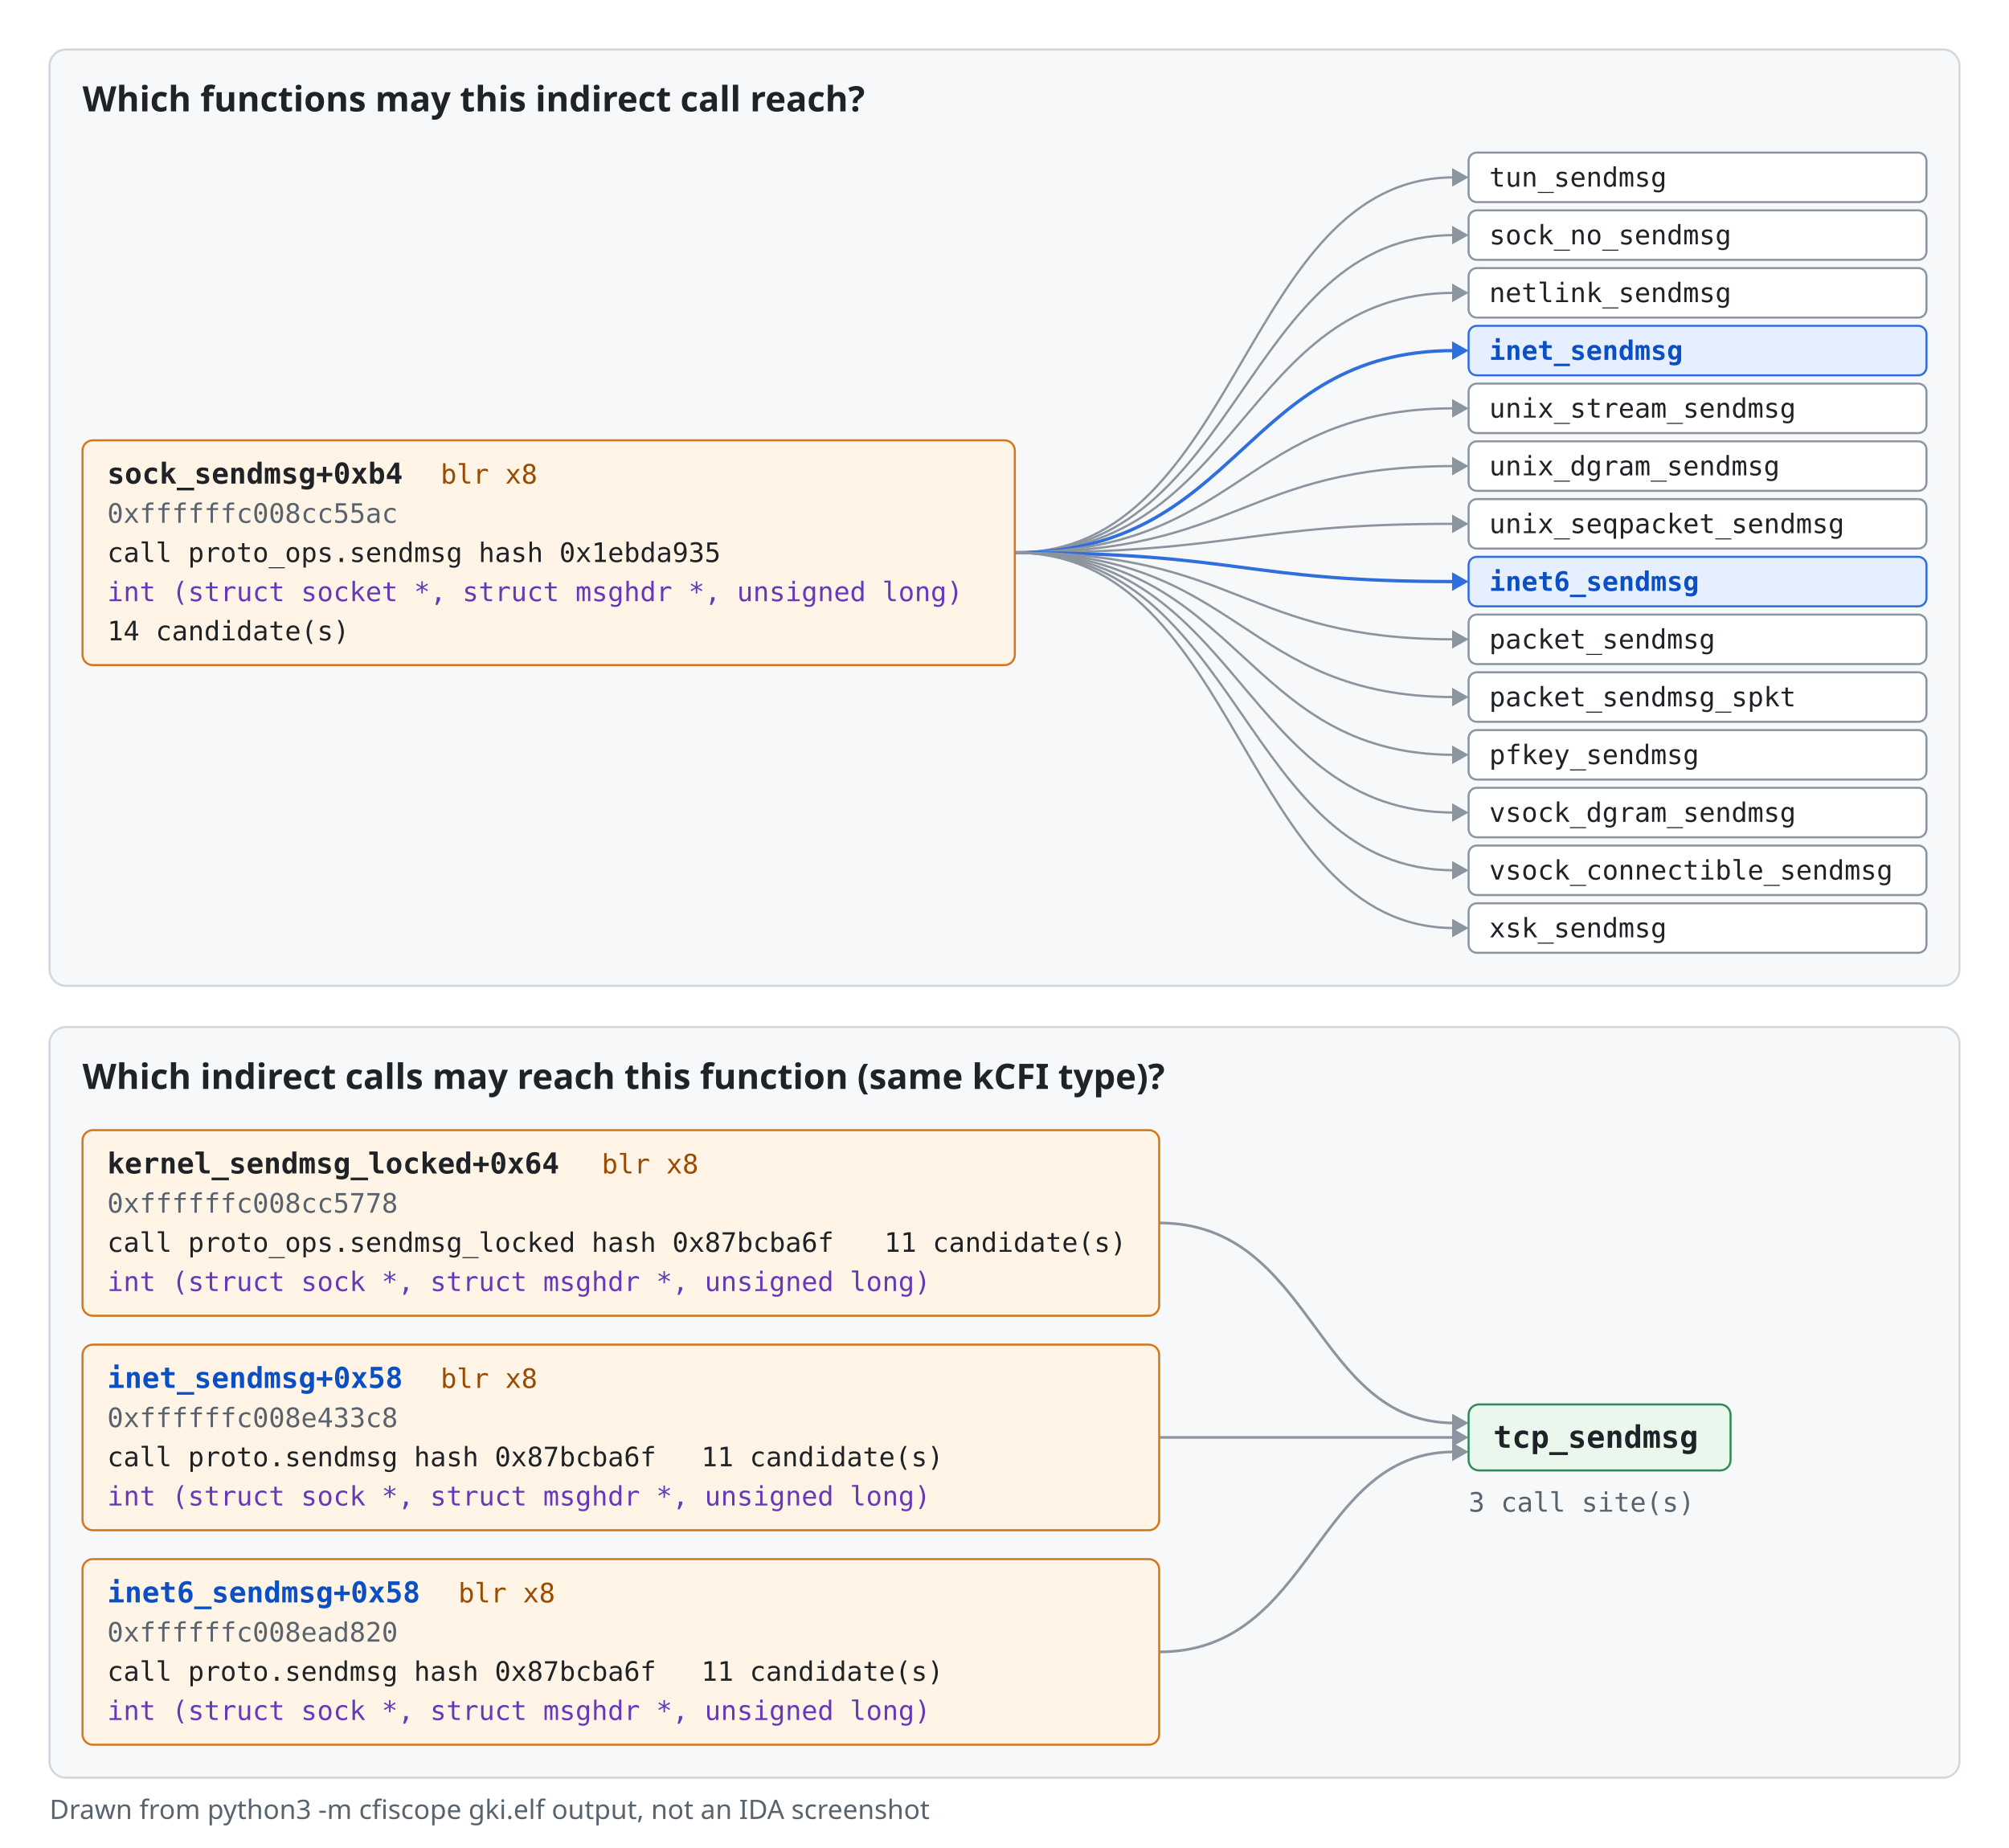
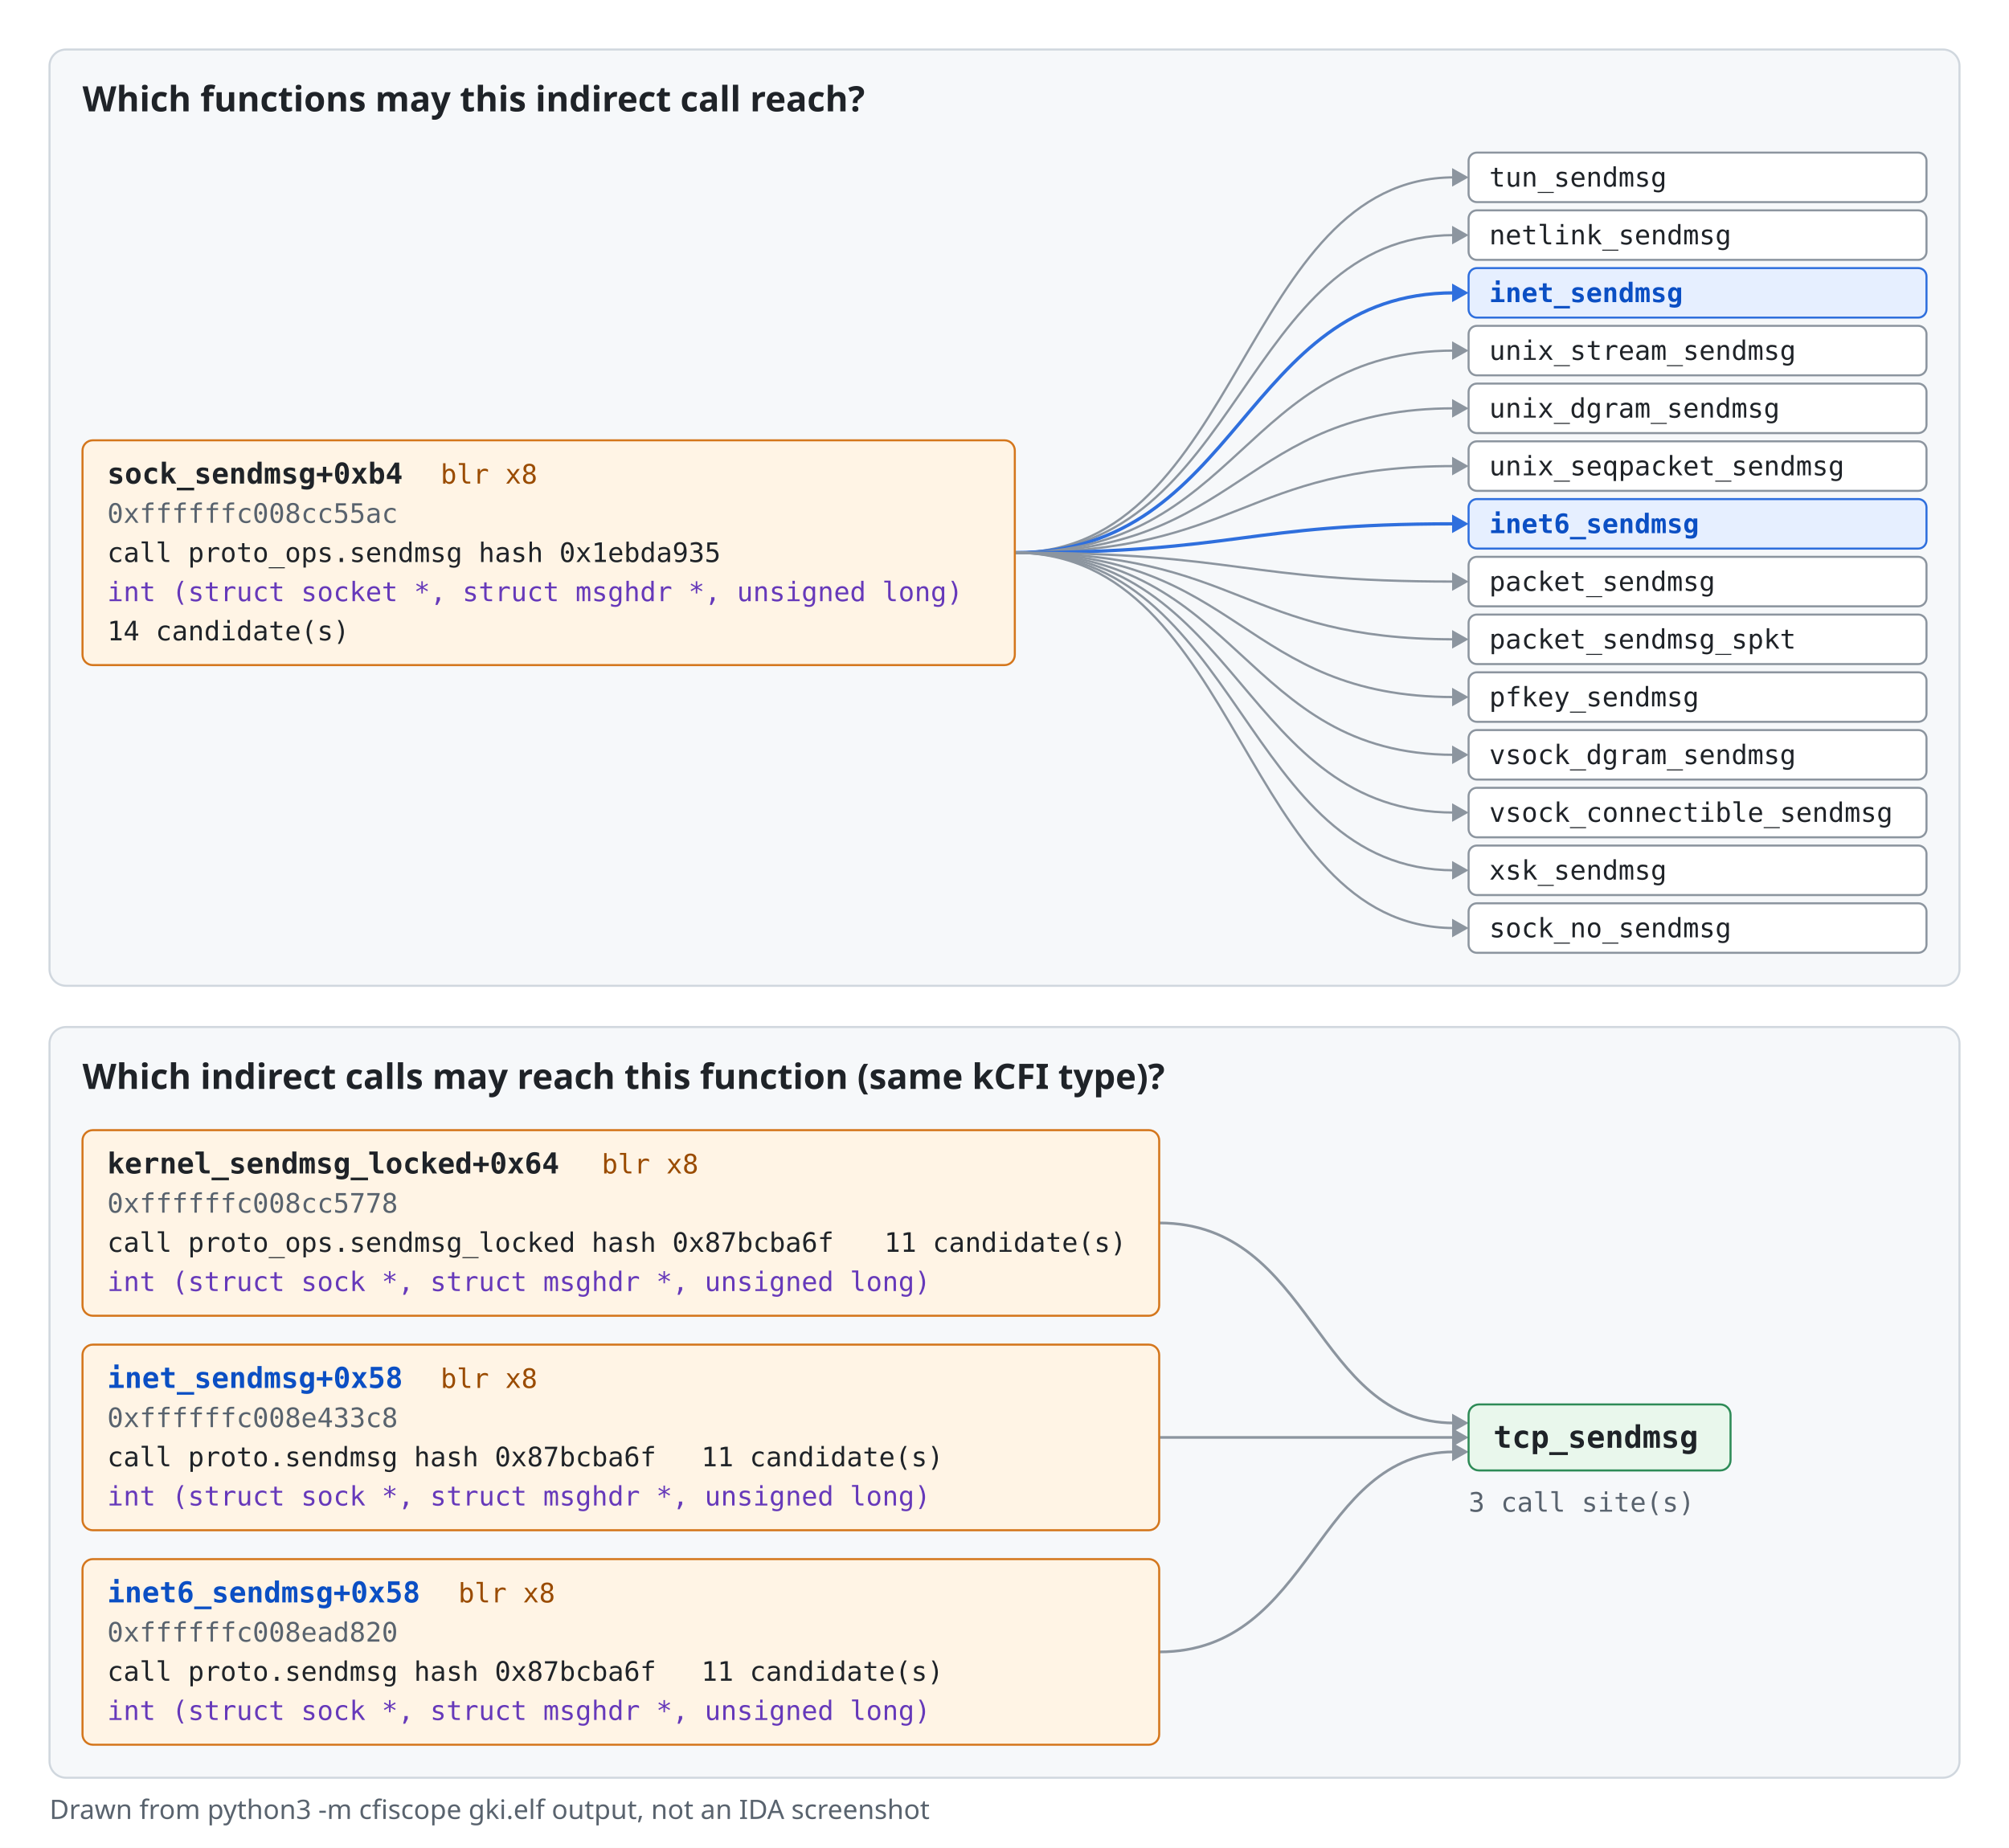
<svg xmlns="http://www.w3.org/2000/svg" width="974" height="896" viewBox="0 0 974 896" font-family="monospace" font-size="13">
  <rect x="0" y="0" width="974" height="896" fill="#ffffff" />
  <g id="targets">
    <rect x="24" y="24" width="926" height="454" rx="8" fill="#f6f8fa" stroke="#d0d7de" />
    <text class="heading" x="40" y="54" font-size="17" fill="#1f2328" font-weight="bold" font-family="sans-serif">Which functions may this indirect call reach?</text>
    <g class="edge">
      <path d="M492 268 C602 268 602 86 705 86" fill="none" stroke="#8c959f" stroke-width="1.1" />
      <polygon points="704,81.5 712,86 704,90.5" fill="#8c959f" />
    </g>
    <g class="edge">
      <path d="M492 268 C602 268 602 114 705 114" fill="none" stroke="#8c959f" stroke-width="1.1" />
      <polygon points="704,109.5 712,114 704,118.5" fill="#8c959f" />
    </g>
    <g class="edge">
-       <path d="M492 268 C602 268 602 142 705 142" fill="none" stroke="#8c959f" stroke-width="1.1" />
-       <polygon points="704,137.5 712,142 704,146.5" fill="#8c959f" />
+       <path d="M492 268 C602 268 602 142 705 142" fill="none" stroke="#2f6fdd" stroke-width="1.6" />
+       <polygon points="704,137.5 712,142 704,146.5" fill="#2f6fdd" />
    </g>
    <g class="edge">
-       <path d="M492 268 C602 268 602 170 705 170" fill="none" stroke="#2f6fdd" stroke-width="1.6" />
-       <polygon points="704,165.5 712,170 704,174.5" fill="#2f6fdd" />
+       <path d="M492 268 C602 268 602 170 705 170" fill="none" stroke="#8c959f" stroke-width="1.1" />
+       <polygon points="704,165.5 712,170 704,174.5" fill="#8c959f" />
    </g>
    <g class="edge">
      <path d="M492 268 C602 268 602 198 705 198" fill="none" stroke="#8c959f" stroke-width="1.1" />
      <polygon points="704,193.5 712,198 704,202.5" fill="#8c959f" />
    </g>
    <g class="edge">
      <path d="M492 268 C602 268 602 226 705 226" fill="none" stroke="#8c959f" stroke-width="1.1" />
      <polygon points="704,221.5 712,226 704,230.5" fill="#8c959f" />
    </g>
    <g class="edge">
-       <path d="M492 268 C602 268 602 254 705 254" fill="none" stroke="#8c959f" stroke-width="1.1" />
-       <polygon points="704,249.5 712,254 704,258.5" fill="#8c959f" />
+       <path d="M492 268 C602 268 602 254 705 254" fill="none" stroke="#2f6fdd" stroke-width="1.6" />
+       <polygon points="704,249.5 712,254 704,258.5" fill="#2f6fdd" />
    </g>
    <g class="edge">
-       <path d="M492 268 C602 268 602 282 705 282" fill="none" stroke="#2f6fdd" stroke-width="1.6" />
-       <polygon points="704,277.5 712,282 704,286.5" fill="#2f6fdd" />
+       <path d="M492 268 C602 268 602 282 705 282" fill="none" stroke="#8c959f" stroke-width="1.1" />
+       <polygon points="704,277.5 712,282 704,286.5" fill="#8c959f" />
    </g>
    <g class="edge">
      <path d="M492 268 C602 268 602 310 705 310" fill="none" stroke="#8c959f" stroke-width="1.1" />
      <polygon points="704,305.5 712,310 704,314.5" fill="#8c959f" />
    </g>
    <g class="edge">
      <path d="M492 268 C602 268 602 338 705 338" fill="none" stroke="#8c959f" stroke-width="1.1" />
      <polygon points="704,333.5 712,338 704,342.5" fill="#8c959f" />
    </g>
    <g class="edge">
      <path d="M492 268 C602 268 602 366 705 366" fill="none" stroke="#8c959f" stroke-width="1.1" />
      <polygon points="704,361.5 712,366 704,370.5" fill="#8c959f" />
    </g>
    <g class="edge">
      <path d="M492 268 C602 268 602 394 705 394" fill="none" stroke="#8c959f" stroke-width="1.1" />
      <polygon points="704,389.5 712,394 704,398.5" fill="#8c959f" />
    </g>
    <g class="edge">
      <path d="M492 268 C602 268 602 422 705 422" fill="none" stroke="#8c959f" stroke-width="1.1" />
      <polygon points="704,417.5 712,422 704,426.5" fill="#8c959f" />
    </g>
    <g class="edge">
      <path d="M492 268 C602 268 602 450 705 450" fill="none" stroke="#8c959f" stroke-width="1.1" />
      <polygon points="704,445.5 712,450 704,454.5" fill="#8c959f" />
    </g>
    <g class="site">
      <rect x="40" y="213.5" width="452" height="109" rx="5" fill="#fff4e5" stroke="#d4761c" />
      <text class="in" x="52" y="234.5" font-size="14" fill="#1f2328" font-weight="bold">sock_sendmsg+0xb4</text>
      <text class="insn" x="213.6" y="234.5" font-size="13" fill="#9a4b00">blr x8</text>
      <text class="call" x="52" y="253.5" font-size="13" fill="#59636e">0xffffffc008cc55ac</text>
      <text class="hash" x="52" y="272.5" font-size="13" fill="#1f2328">call proto_ops.sendmsg hash 0x1ebda935</text>
      <text class="type" x="52" y="291.5" font-size="13" fill="#6639ba">int (struct socket *, struct msghdr *, unsigned long)</text>
      <text class="count" x="52" y="310.5" font-size="13" fill="#1f2328">14 candidate(s)</text>
    </g>
    <g class="candidate">
      <rect x="712" y="74" width="222" height="24" rx="4" fill="#ffffff" stroke="#8c959f" />
      <text class="name" x="722" y="90.5" font-size="13" fill="#1f2328">tun_sendmsg</text>
    </g>
    <g class="candidate">
      <rect x="712" y="102" width="222" height="24" rx="4" fill="#ffffff" stroke="#8c959f" />
-       <text class="name" x="722" y="118.5" font-size="13" fill="#1f2328">sock_no_sendmsg</text>
+       <text class="name" x="722" y="118.5" font-size="13" fill="#1f2328">netlink_sendmsg</text>
+     </g>
+     <g class="candidate also-caller">
+       <rect x="712" y="130" width="222" height="24" rx="4" fill="#e6efff" stroke="#2f6fdd" />
+       <text class="name" x="722" y="146.5" font-size="13" fill="#0b4fc4" font-weight="bold">inet_sendmsg</text>
    </g>
    <g class="candidate">
-       <rect x="712" y="130" width="222" height="24" rx="4" fill="#ffffff" stroke="#8c959f" />
-       <text class="name" x="722" y="146.5" font-size="13" fill="#1f2328">netlink_sendmsg</text>
-     </g>
-     <g class="candidate also-caller">
-       <rect x="712" y="158" width="222" height="24" rx="4" fill="#e6efff" stroke="#2f6fdd" />
-       <text class="name" x="722" y="174.5" font-size="13" fill="#0b4fc4" font-weight="bold">inet_sendmsg</text>
+       <rect x="712" y="158" width="222" height="24" rx="4" fill="#ffffff" stroke="#8c959f" />
+       <text class="name" x="722" y="174.5" font-size="13" fill="#1f2328">unix_stream_sendmsg</text>
    </g>
    <g class="candidate">
      <rect x="712" y="186" width="222" height="24" rx="4" fill="#ffffff" stroke="#8c959f" />
-       <text class="name" x="722" y="202.5" font-size="13" fill="#1f2328">unix_stream_sendmsg</text>
+       <text class="name" x="722" y="202.5" font-size="13" fill="#1f2328">unix_dgram_sendmsg</text>
    </g>
    <g class="candidate">
      <rect x="712" y="214" width="222" height="24" rx="4" fill="#ffffff" stroke="#8c959f" />
-       <text class="name" x="722" y="230.5" font-size="13" fill="#1f2328">unix_dgram_sendmsg</text>
+       <text class="name" x="722" y="230.5" font-size="13" fill="#1f2328">unix_seqpacket_sendmsg</text>
+     </g>
+     <g class="candidate also-caller">
+       <rect x="712" y="242" width="222" height="24" rx="4" fill="#e6efff" stroke="#2f6fdd" />
+       <text class="name" x="722" y="258.5" font-size="13" fill="#0b4fc4" font-weight="bold">inet6_sendmsg</text>
    </g>
    <g class="candidate">
-       <rect x="712" y="242" width="222" height="24" rx="4" fill="#ffffff" stroke="#8c959f" />
-       <text class="name" x="722" y="258.5" font-size="13" fill="#1f2328">unix_seqpacket_sendmsg</text>
-     </g>
-     <g class="candidate also-caller">
-       <rect x="712" y="270" width="222" height="24" rx="4" fill="#e6efff" stroke="#2f6fdd" />
-       <text class="name" x="722" y="286.5" font-size="13" fill="#0b4fc4" font-weight="bold">inet6_sendmsg</text>
+       <rect x="712" y="270" width="222" height="24" rx="4" fill="#ffffff" stroke="#8c959f" />
+       <text class="name" x="722" y="286.5" font-size="13" fill="#1f2328">packet_sendmsg</text>
    </g>
    <g class="candidate">
      <rect x="712" y="298" width="222" height="24" rx="4" fill="#ffffff" stroke="#8c959f" />
-       <text class="name" x="722" y="314.5" font-size="13" fill="#1f2328">packet_sendmsg</text>
+       <text class="name" x="722" y="314.5" font-size="13" fill="#1f2328">packet_sendmsg_spkt</text>
    </g>
    <g class="candidate">
      <rect x="712" y="326" width="222" height="24" rx="4" fill="#ffffff" stroke="#8c959f" />
-       <text class="name" x="722" y="342.5" font-size="13" fill="#1f2328">packet_sendmsg_spkt</text>
+       <text class="name" x="722" y="342.5" font-size="13" fill="#1f2328">pfkey_sendmsg</text>
    </g>
    <g class="candidate">
      <rect x="712" y="354" width="222" height="24" rx="4" fill="#ffffff" stroke="#8c959f" />
-       <text class="name" x="722" y="370.5" font-size="13" fill="#1f2328">pfkey_sendmsg</text>
+       <text class="name" x="722" y="370.5" font-size="13" fill="#1f2328">vsock_dgram_sendmsg</text>
    </g>
    <g class="candidate">
      <rect x="712" y="382" width="222" height="24" rx="4" fill="#ffffff" stroke="#8c959f" />
-       <text class="name" x="722" y="398.5" font-size="13" fill="#1f2328">vsock_dgram_sendmsg</text>
+       <text class="name" x="722" y="398.5" font-size="13" fill="#1f2328">vsock_connectible_sendmsg</text>
    </g>
    <g class="candidate">
      <rect x="712" y="410" width="222" height="24" rx="4" fill="#ffffff" stroke="#8c959f" />
-       <text class="name" x="722" y="426.5" font-size="13" fill="#1f2328">vsock_connectible_sendmsg</text>
+       <text class="name" x="722" y="426.5" font-size="13" fill="#1f2328">xsk_sendmsg</text>
    </g>
    <g class="candidate">
      <rect x="712" y="438" width="222" height="24" rx="4" fill="#ffffff" stroke="#8c959f" />
-       <text class="name" x="722" y="454.5" font-size="13" fill="#1f2328">xsk_sendmsg</text>
+       <text class="name" x="722" y="454.5" font-size="13" fill="#1f2328">sock_no_sendmsg</text>
    </g>
  </g>
  <g id="callers">
    <rect x="24" y="498" width="926" height="364" rx="8" fill="#f6f8fa" stroke="#d0d7de" />
    <text class="heading" x="40" y="528" font-size="17" fill="#1f2328" font-weight="bold" font-family="sans-serif">Which indirect calls may reach this function (same kCFI type)?</text>
    <g class="edge">
      <path d="M562 593 C637 593 637 690 705 690" fill="none" stroke="#8c959f" stroke-width="1.3" />
      <polygon points="704,685.5 712,690 704,694.5" fill="#8c959f" />
    </g>
    <g class="edge">
      <path d="M562 697 C637 697 637 697 705 697" fill="none" stroke="#8c959f" stroke-width="1.3" />
      <polygon points="704,692.5 712,697 704,701.5" fill="#8c959f" />
    </g>
    <g class="edge">
      <path d="M562 801 C637 801 637 704 705 704" fill="none" stroke="#8c959f" stroke-width="1.3" />
      <polygon points="704,699.5 712,704 704,708.5" fill="#8c959f" />
    </g>
    <g class="caller">
      <rect x="40" y="548" width="522" height="90" rx="5" fill="#fff4e5" stroke="#d4761c" />
      <text class="in" x="52" y="569" font-size="14" fill="#1f2328" font-weight="bold">kernel_sendmsg_locked+0x64</text>
      <text class="insn" x="291.7" y="569" font-size="13" fill="#9a4b00">blr x8</text>
      <text class="call" x="52" y="588" font-size="13" fill="#59636e">0xffffffc008cc5778</text>
      <text class="hash" x="52" y="607" font-size="13" fill="#1f2328">call proto_ops.sendmsg_locked hash 0x87bcba6f</text>
      <text class="count" x="428.7" y="607" font-size="13" fill="#1f2328">11 candidate(s)</text>
      <text class="type" x="52" y="626" font-size="13" fill="#6639ba">int (struct sock *, struct msghdr *, unsigned long)</text>
    </g>
    <g class="caller">
      <rect x="40" y="652" width="522" height="90" rx="5" fill="#fff4e5" stroke="#d4761c" />
      <text class="in" x="52" y="673" font-size="14" fill="#0b4fc4" font-weight="bold">inet_sendmsg+0x58</text>
      <text class="insn" x="213.6" y="673" font-size="13" fill="#9a4b00">blr x8</text>
      <text class="call" x="52" y="692" font-size="13" fill="#59636e">0xffffffc008e433c8</text>
      <text class="hash" x="52" y="711" font-size="13" fill="#1f2328">call proto.sendmsg hash 0x87bcba6f</text>
      <text class="count" x="340" y="711" font-size="13" fill="#1f2328">11 candidate(s)</text>
      <text class="type" x="52" y="730" font-size="13" fill="#6639ba">int (struct sock *, struct msghdr *, unsigned long)</text>
    </g>
    <g class="caller">
      <rect x="40" y="756" width="522" height="90" rx="5" fill="#fff4e5" stroke="#d4761c" />
      <text class="in" x="52" y="777" font-size="14" fill="#0b4fc4" font-weight="bold">inet6_sendmsg+0x58</text>
      <text class="insn" x="222.2" y="777" font-size="13" fill="#9a4b00">blr x8</text>
      <text class="call" x="52" y="796" font-size="13" fill="#59636e">0xffffffc008ead820</text>
      <text class="hash" x="52" y="815" font-size="13" fill="#1f2328">call proto.sendmsg hash 0x87bcba6f</text>
      <text class="count" x="340" y="815" font-size="13" fill="#1f2328">11 candidate(s)</text>
      <text class="type" x="52" y="834" font-size="13" fill="#6639ba">int (struct sock *, struct msghdr *, unsigned long)</text>
    </g>
    <g class="callee">
      <rect x="712" y="681" width="127" height="32" rx="5" fill="#e9f7ec" stroke="#2e8b57" />
      <text class="name" x="724" y="702" font-size="15" fill="#1f2328" font-weight="bold">tcp_sendmsg</text>
    </g>
    <text class="count" x="712" y="733" font-size="13" fill="#59636e">3 call site(s)</text>
  </g>
  <text class="caption" x="24" y="882" font-size="13" fill="#59636e" font-family="sans-serif">Drawn from python3 -m cfiscope gki.elf output, not an IDA screenshot</text>
</svg>
